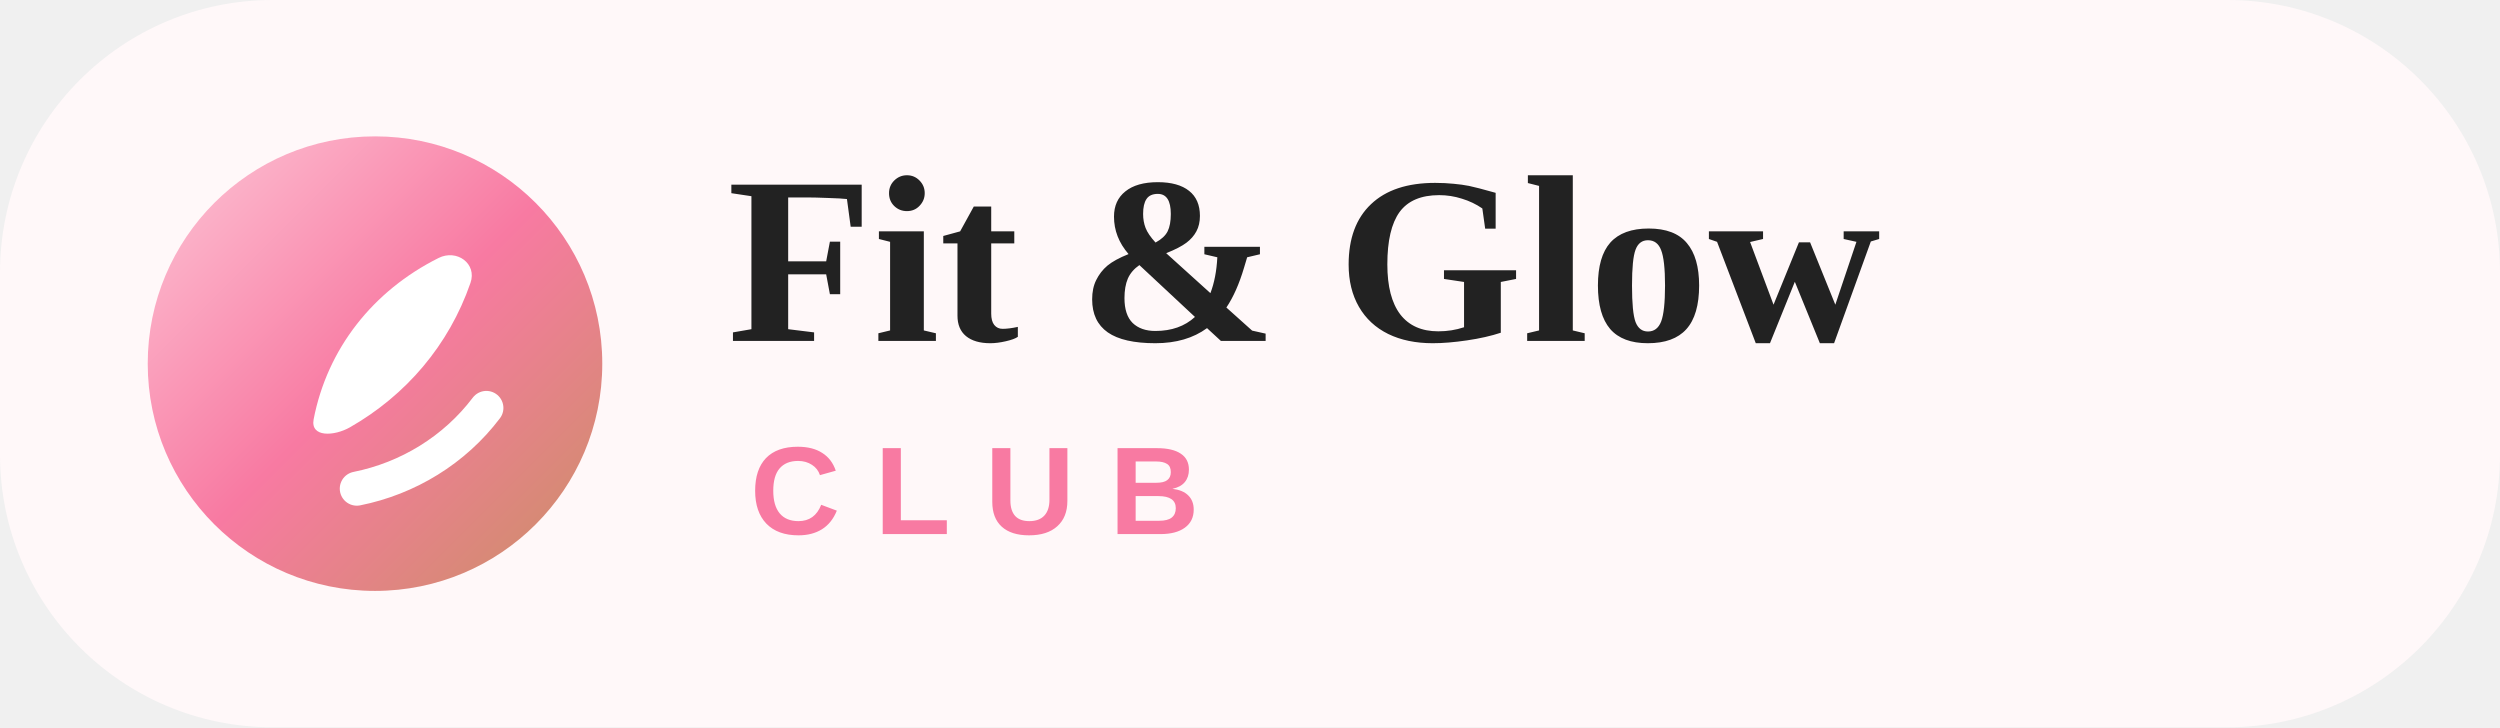
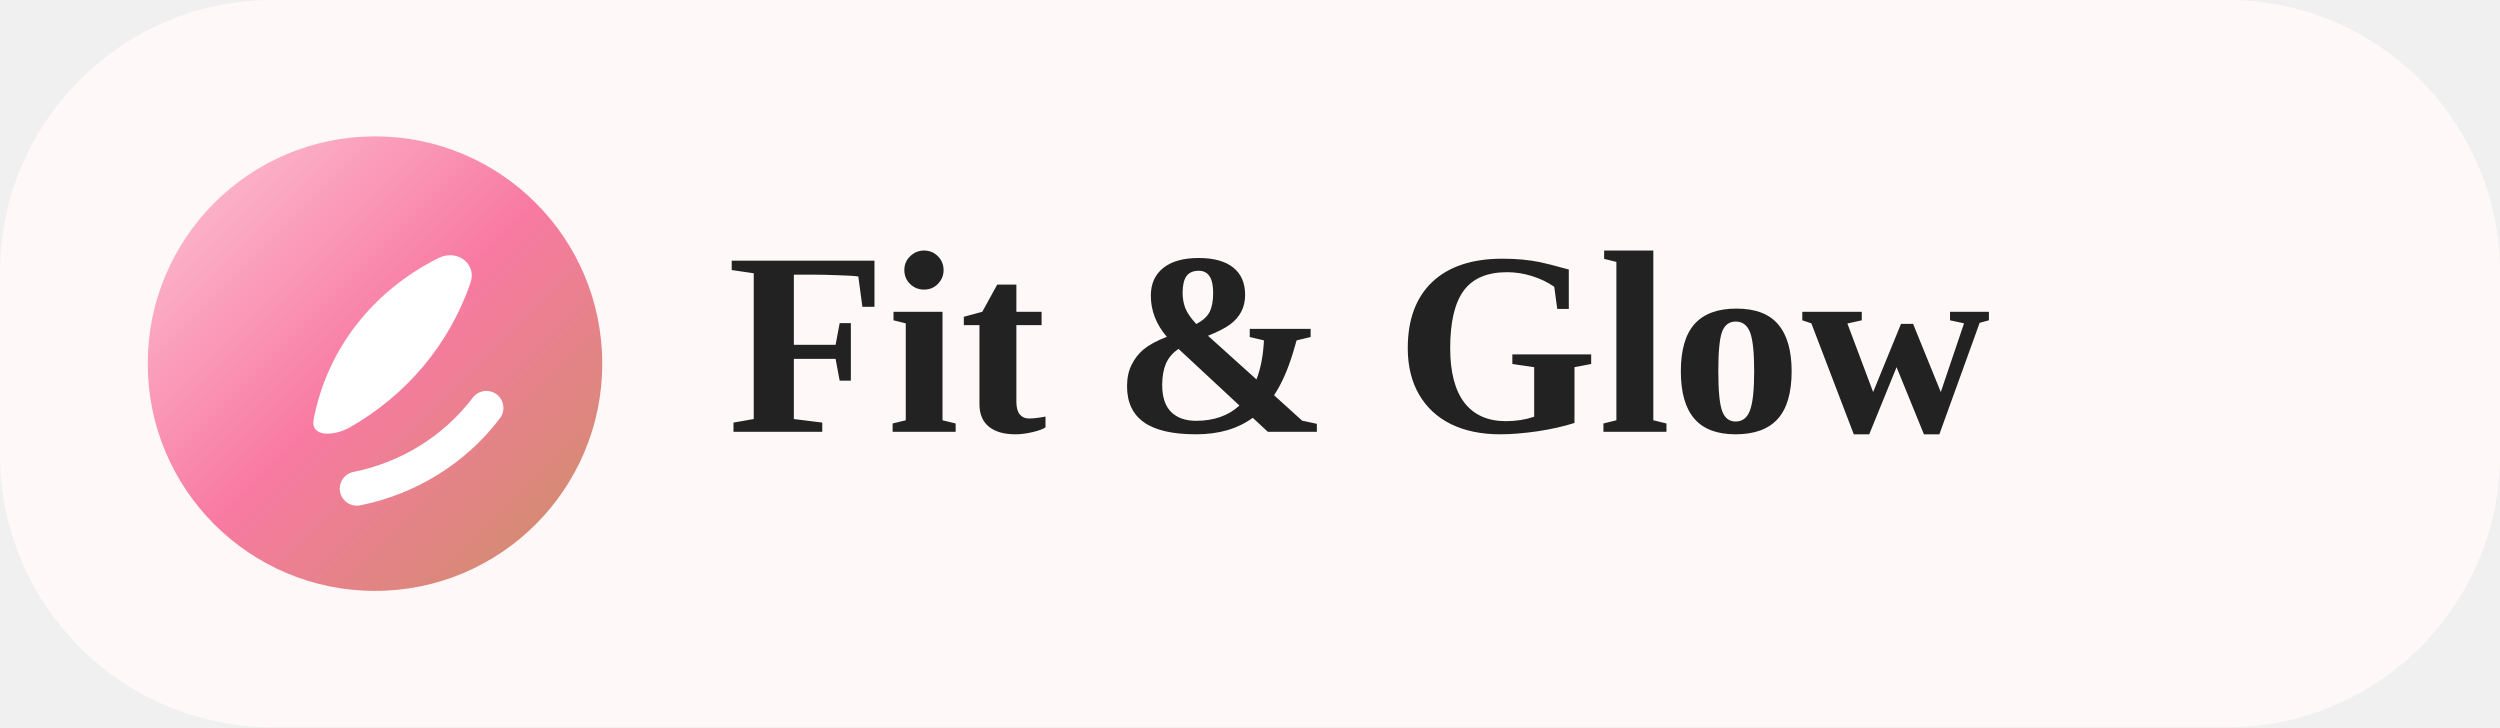
- <svg xmlns="http://www.w3.org/2000/svg" width="220" height="64" viewBox="0 0 220 64" fill="none" role="img" aria-label="Fit and Glow Club">
+ <svg xmlns="http://www.w3.org/2000/svg" width="220" height="64" viewBox="0 0 220 64" fill="none" role="img" aria-label="Fit and Glow">
  <rect width="220" height="64" rx="24" fill="#FFF8F9" />
  <circle cx="33" cy="32" r="20" fill="url(#paint0_linear)" />
  <path d="M27.6 36.9C28.8 30.7 32.8 25.6 38.6 22.7C40.2 21.9 42 23.2 41.4 24.9C39.5 30.4 35.7 34.8 30.8 37.6C29.4 38.4 27.3 38.5 27.6 36.9Z" fill="white" />
  <path d="M31.4 43C35.9 42.1 40 39.6 42.8 35.9" stroke="white" stroke-width="3" stroke-linecap="round" />
-   <text x="64" y="30" fill="#222222" font-size="21" font-family="Georgia, 'Times New Roman', serif" font-weight="700">Fit &amp; Glow</text>
-   <text x="66" y="47" fill="#F87AA2" font-size="11" font-family="Arial, sans-serif" font-weight="700" letter-spacing="3">CLUB</text>
+   <text x="64" y="38" fill="#222222" font-size="23" font-family="Georgia, 'Times New Roman', serif" font-weight="700">Fit &amp; Glow</text>
  <defs>
    <linearGradient id="paint0_linear" x1="13" y1="12" x2="53" y2="52" gradientUnits="userSpaceOnUse">
      <stop stop-color="#FDC7D7" />
      <stop offset="0.5" stop-color="#F87AA2" />
      <stop offset="1" stop-color="#C99063" />
    </linearGradient>
  </defs>
</svg>
